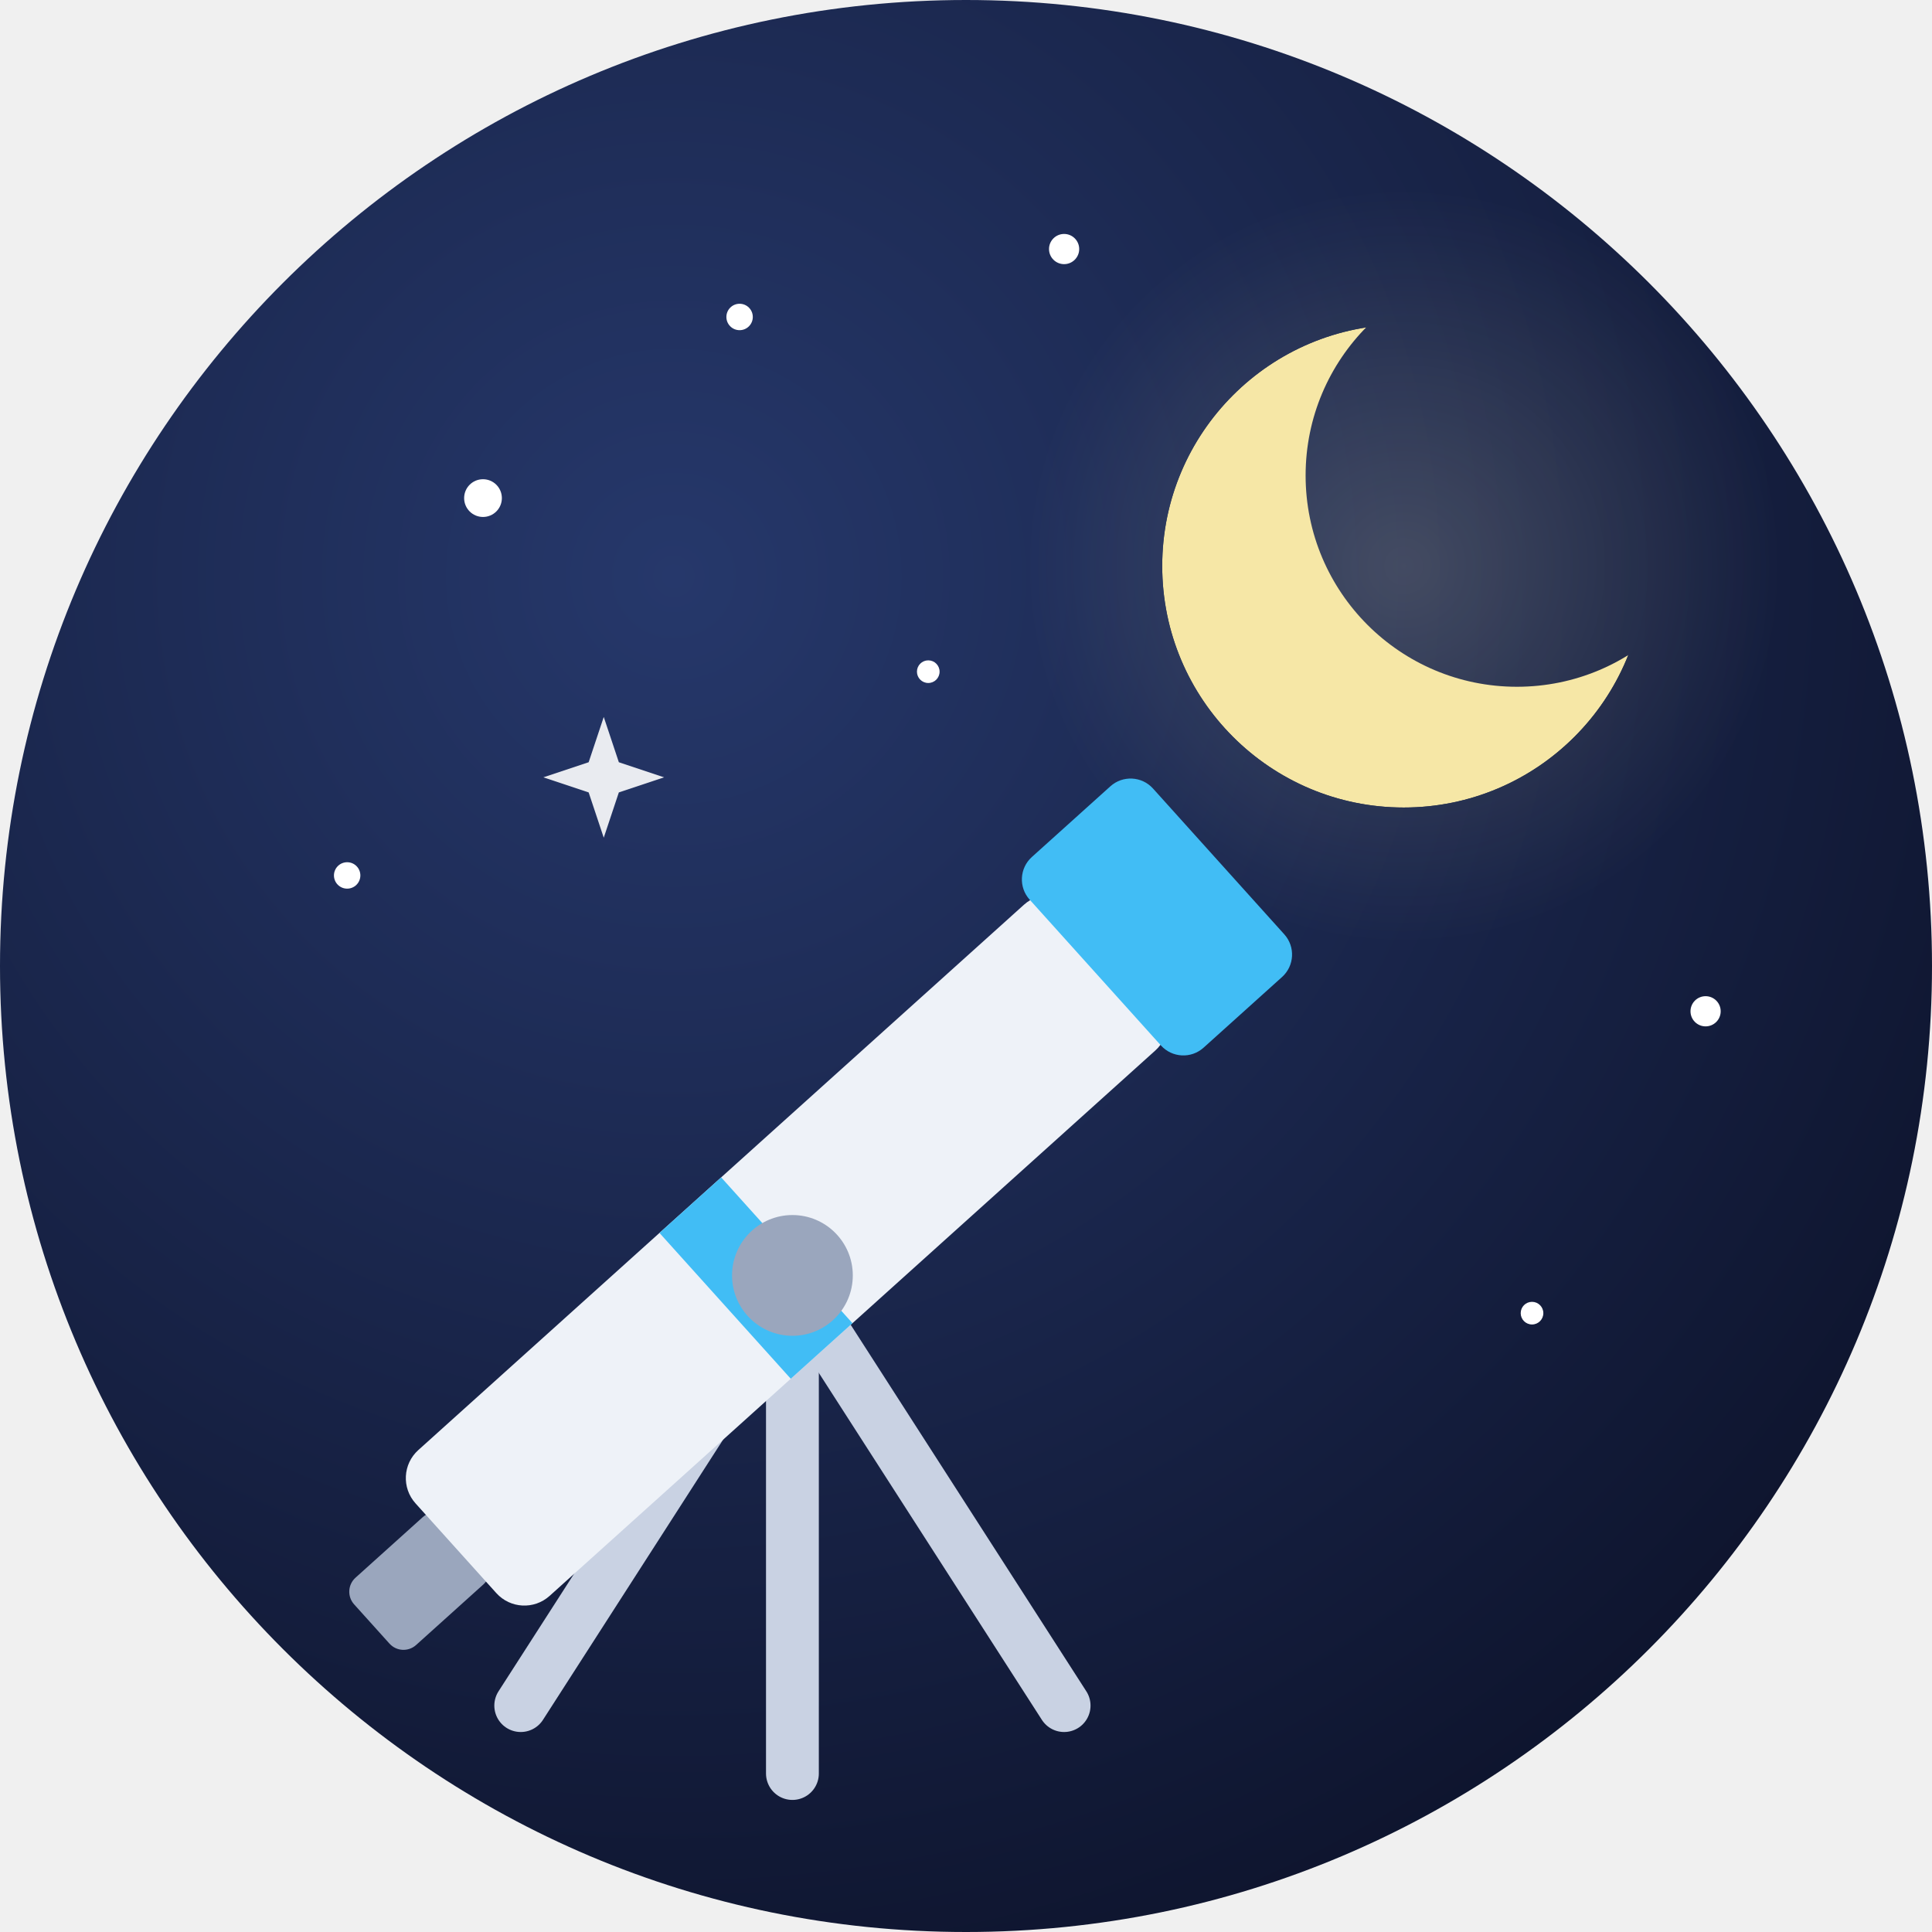
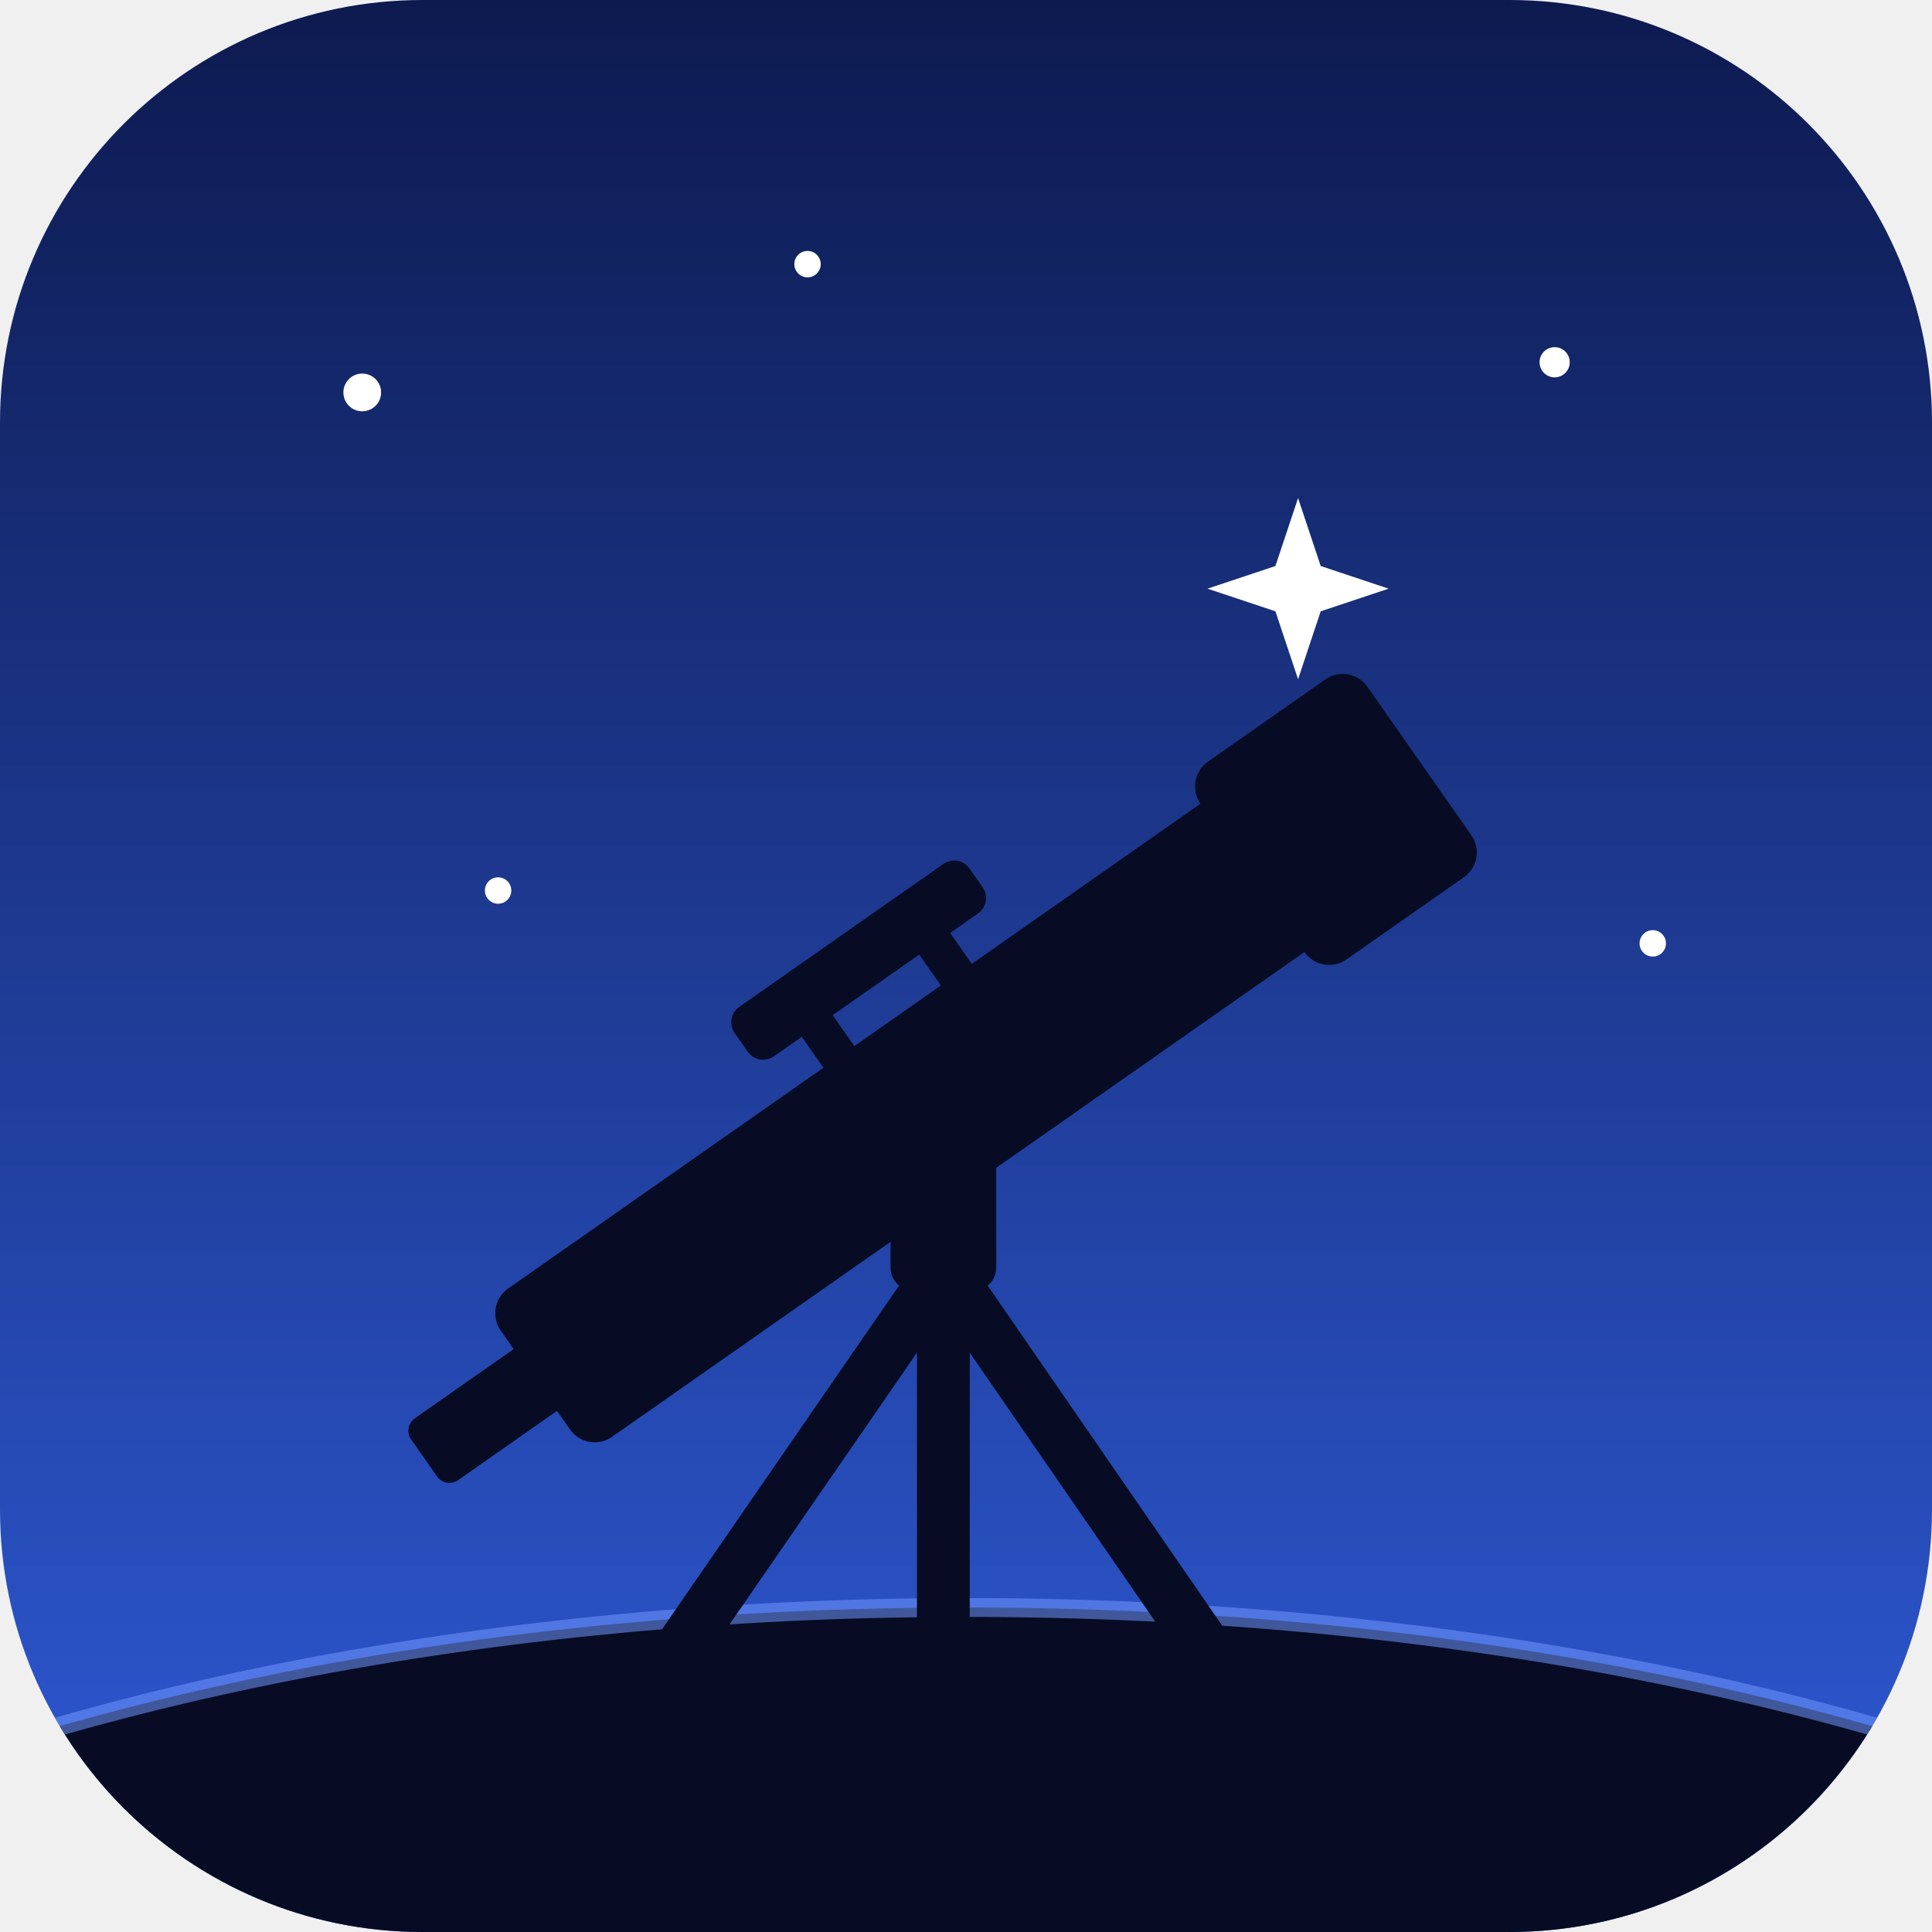
<svg xmlns="http://www.w3.org/2000/svg" width="512" height="512" viewBox="0 0 512 512">
  <defs>
-     <radialGradient id="sky" cx="0.35" cy="0.3" r="0.85">
-       <stop offset="0" stop-color="#26386b" />
-       <stop offset="1" stop-color="#0b1026" />
-     </radialGradient>
-     <radialGradient id="glow" cx="0.5" cy="0.5" r="0.5">
-       <stop offset="0" stop-color="#fff3c4" stop-opacity="0.18" />
-       <stop offset="1" stop-color="#fff3c4" stop-opacity="0" />
-     </radialGradient>
-     <mask id="crescent">
-       <circle cx="372" cy="150" r="64" fill="#fff" />
-       <circle cx="402" cy="126" r="56" fill="#000" />
-     </mask>
+     <linearGradient id="sky" x1="0" y1="0" x2="0" y2="1">
+       <stop offset="0" stop-color="#0d1a4f" />
+       <stop offset="1" stop-color="#2f5bd8" />
+     </linearGradient>
+     <clipPath id="tile">
+       <rect width="512" height="512" rx="112" />
+     </clipPath>
  </defs>
-   <circle cx="256" cy="256" r="256" fill="url(#sky)" />
-   <g fill="#ffffff">
-     <circle cx="128" cy="132" r="5" />
-     <circle cx="196" cy="84" r="3.5" />
-     <circle cx="92" cy="232" r="3.5" />
-     <circle cx="282" cy="66" r="4" />
-     <circle cx="246" cy="178" r="3" />
-     <circle cx="452" cy="268" r="4" />
-     <circle cx="406" cy="348" r="3" />
-     <path d="M160 190 l4 12 12 4 -12 4 -4 12 -4 -12 -12 -4 12 -4z" opacity="0.9" />
+   <g clip-path="url(#tile)">
+     <rect width="512" height="512" fill="url(#sky)" />
+     <g fill="#ffffff">
+       <circle cx="96" cy="104" r="5" />
+       <circle cx="214" cy="70" r="3.5" />
+       <circle cx="412" cy="96" r="4" />
+       <circle cx="132" cy="236" r="3.5" />
+       <circle cx="438" cy="250" r="3.5" />
+       <path d="M344 132 l6 18 18 6 -18 6 -6 18 -6 -18 -18 -6 18 -6z" />
+     </g>
+     <ellipse cx="256" cy="640" rx="460" ry="214" fill="#070c24" stroke="#6f95ff" stroke-width="5" stroke-opacity="0.55" />
+     <g fill="#070c24">
+       <g transform="translate(250 290) rotate(-35)">
+         <rect x="-168" y="-10" width="40" height="20" rx="4" />
+         <rect x="-132" y="-24" width="240" height="48" rx="8" />
+         <rect x="100" y="-32" width="54" height="64" rx="8" />
+         <rect x="-36" y="-50" width="76" height="16" rx="5" />
+         <rect x="-22" y="-36" width="10" height="14" />
+         <rect x="16" y="-36" width="10" height="14" />
+       </g>
+       <rect x="236" y="290" width="28" height="52" rx="6" />
+     </g>
+     <g stroke="#070c24" stroke-width="14" stroke-linecap="round">
+       <line x1="250" y1="336" x2="170" y2="452" />
+       <line x1="250" y1="336" x2="250" y2="460" />
+       <line x1="250" y1="336" x2="330" y2="452" />
+     </g>
  </g>
-   <circle cx="372" cy="150" r="100" fill="url(#glow)" />
-   <circle cx="372" cy="150" r="64" fill="#f6e7a6" mask="url(#crescent)" />
-   <g stroke="#c9d2e3" stroke-width="14" stroke-linecap="round" fill="none">
-     <line x1="210" y1="340" x2="138" y2="452" />
-     <line x1="210" y1="340" x2="210" y2="470" />
-     <line x1="210" y1="340" x2="282" y2="452" />
-   </g>
-   <g transform="translate(210 330) rotate(-42)">
-     <rect x="-150" y="-12" width="34" height="24" rx="5" fill="#9aa6bd" />
-     <rect x="-120" y="-26" width="236" height="52" rx="10" fill="#eef2f8" />
-     <rect x="-24" y="-26" width="22" height="52" fill="#41bdf5" />
-     <rect x="108" y="-34" width="44" height="68" rx="8" fill="#41bdf5" />
-   </g>
-   <circle cx="210" cy="338" r="16" fill="#9aa6bd" />
</svg>
